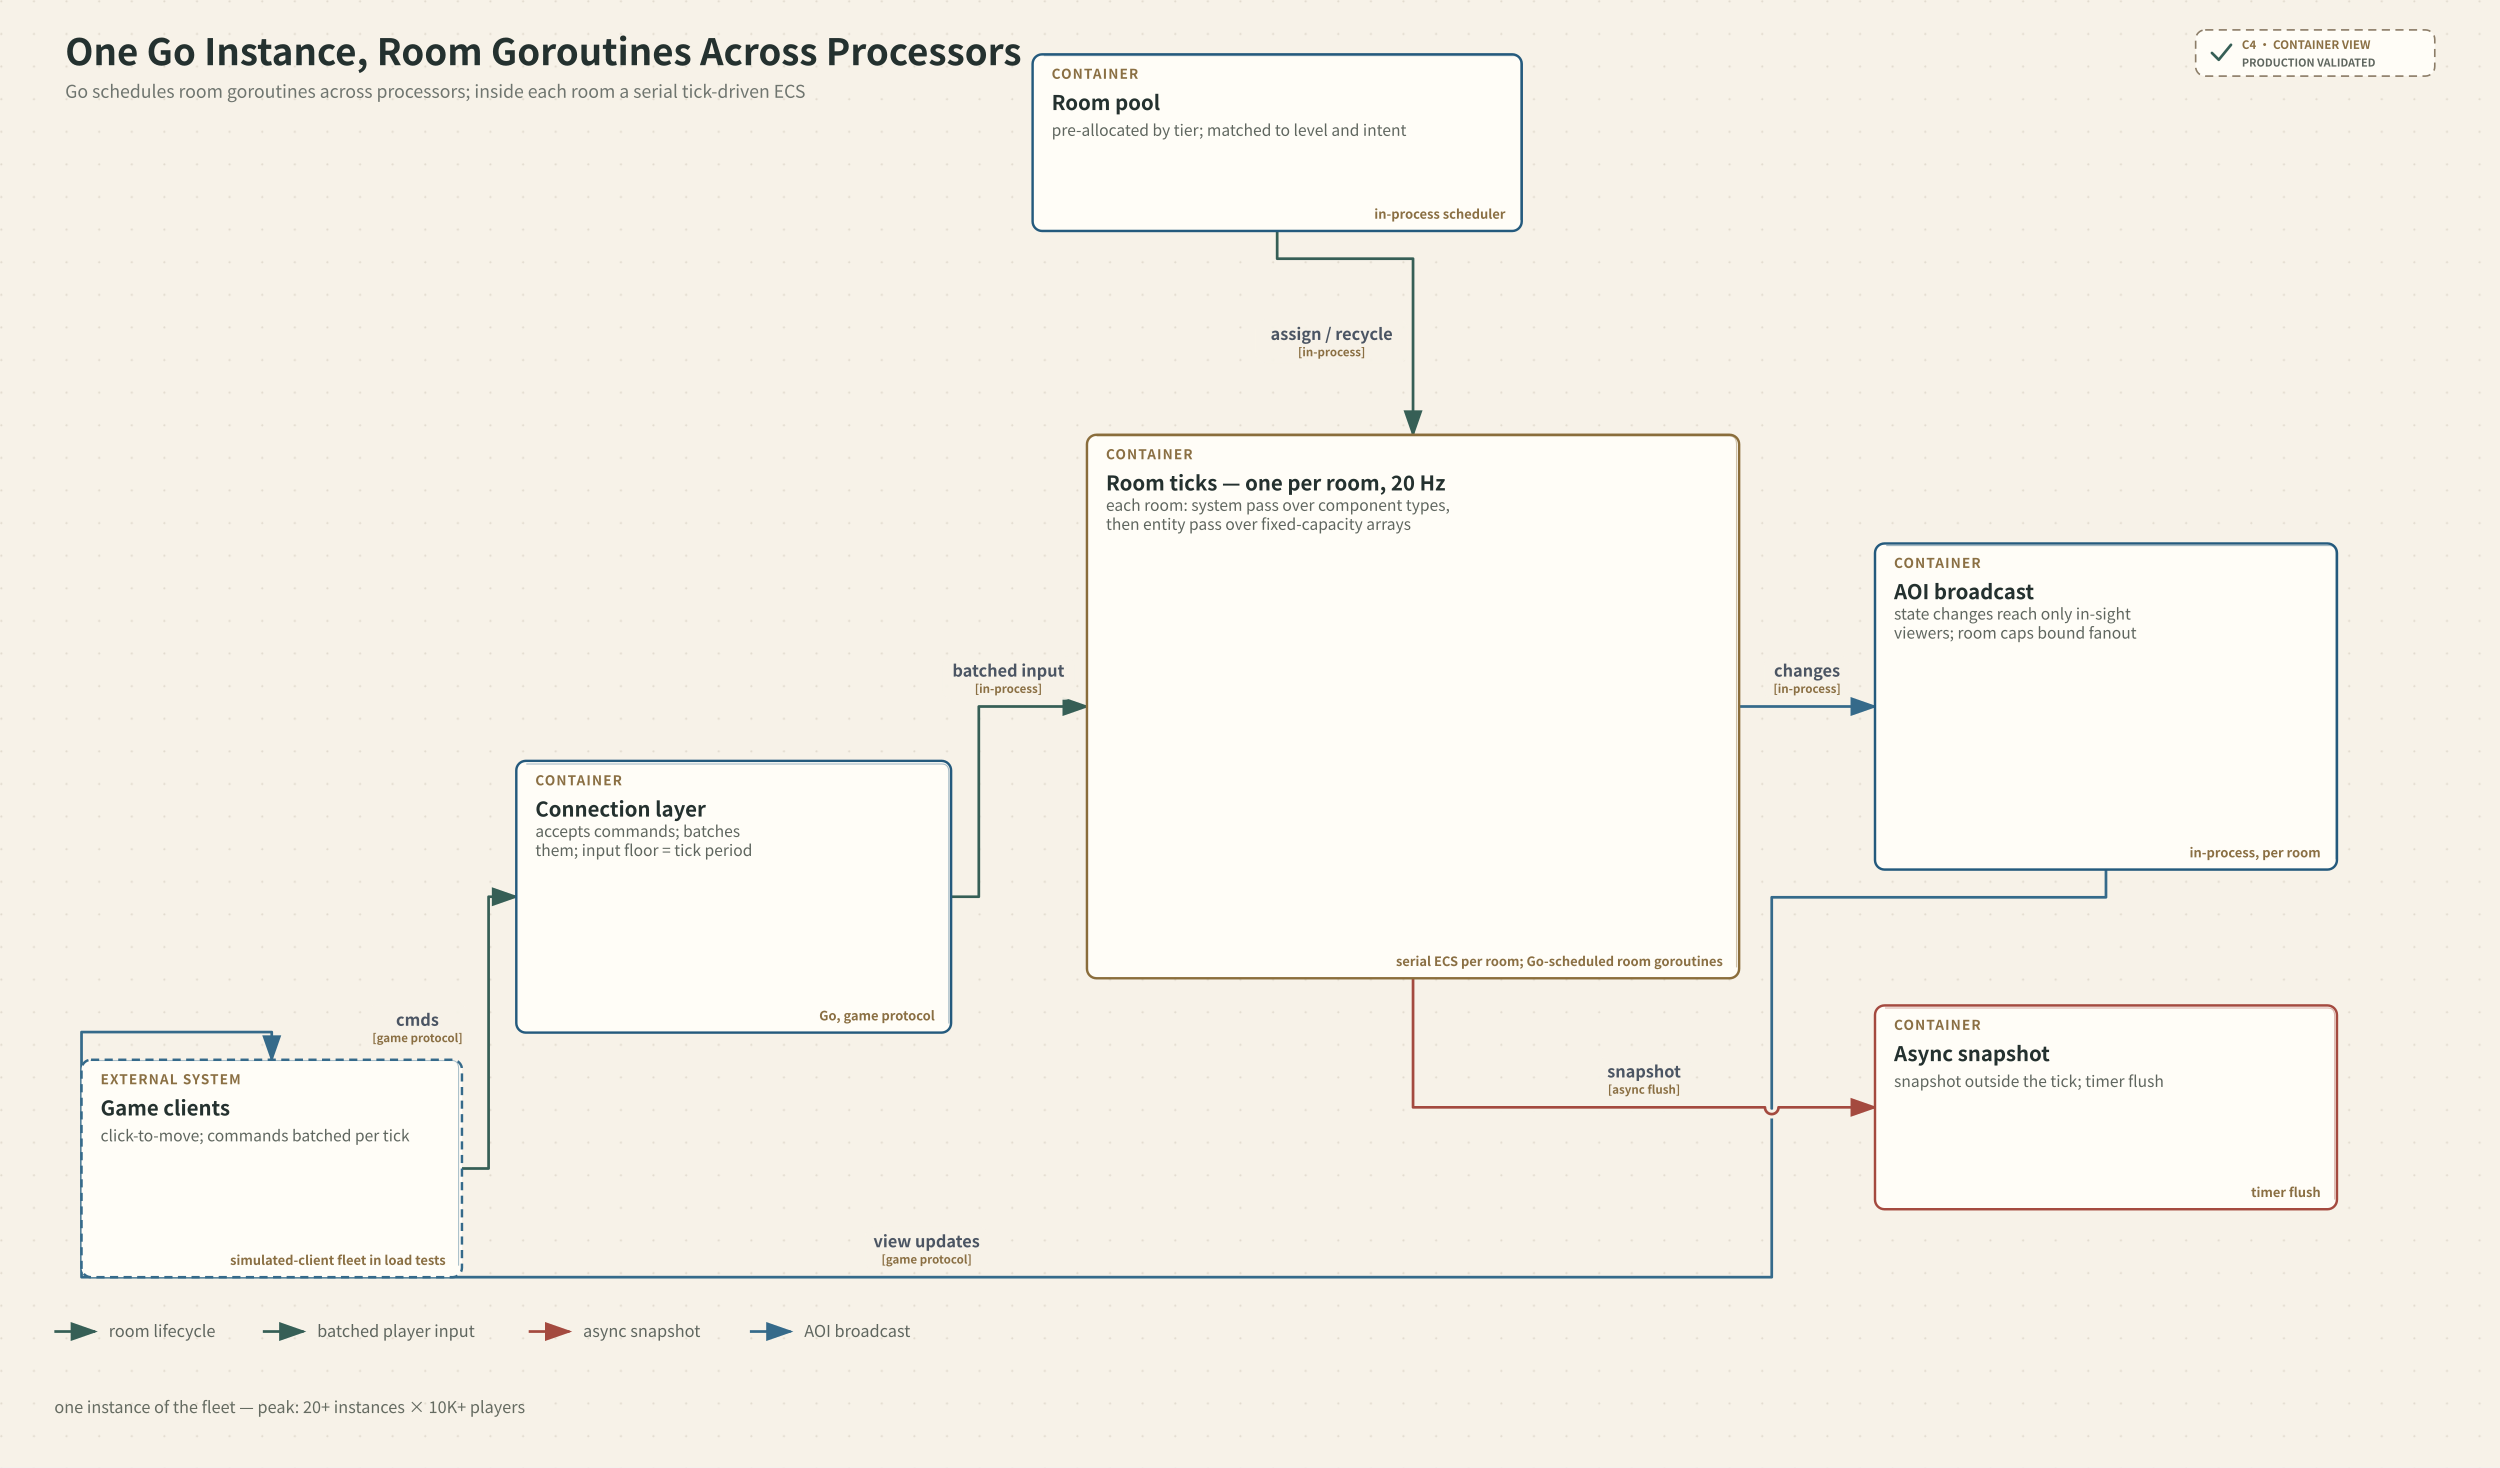
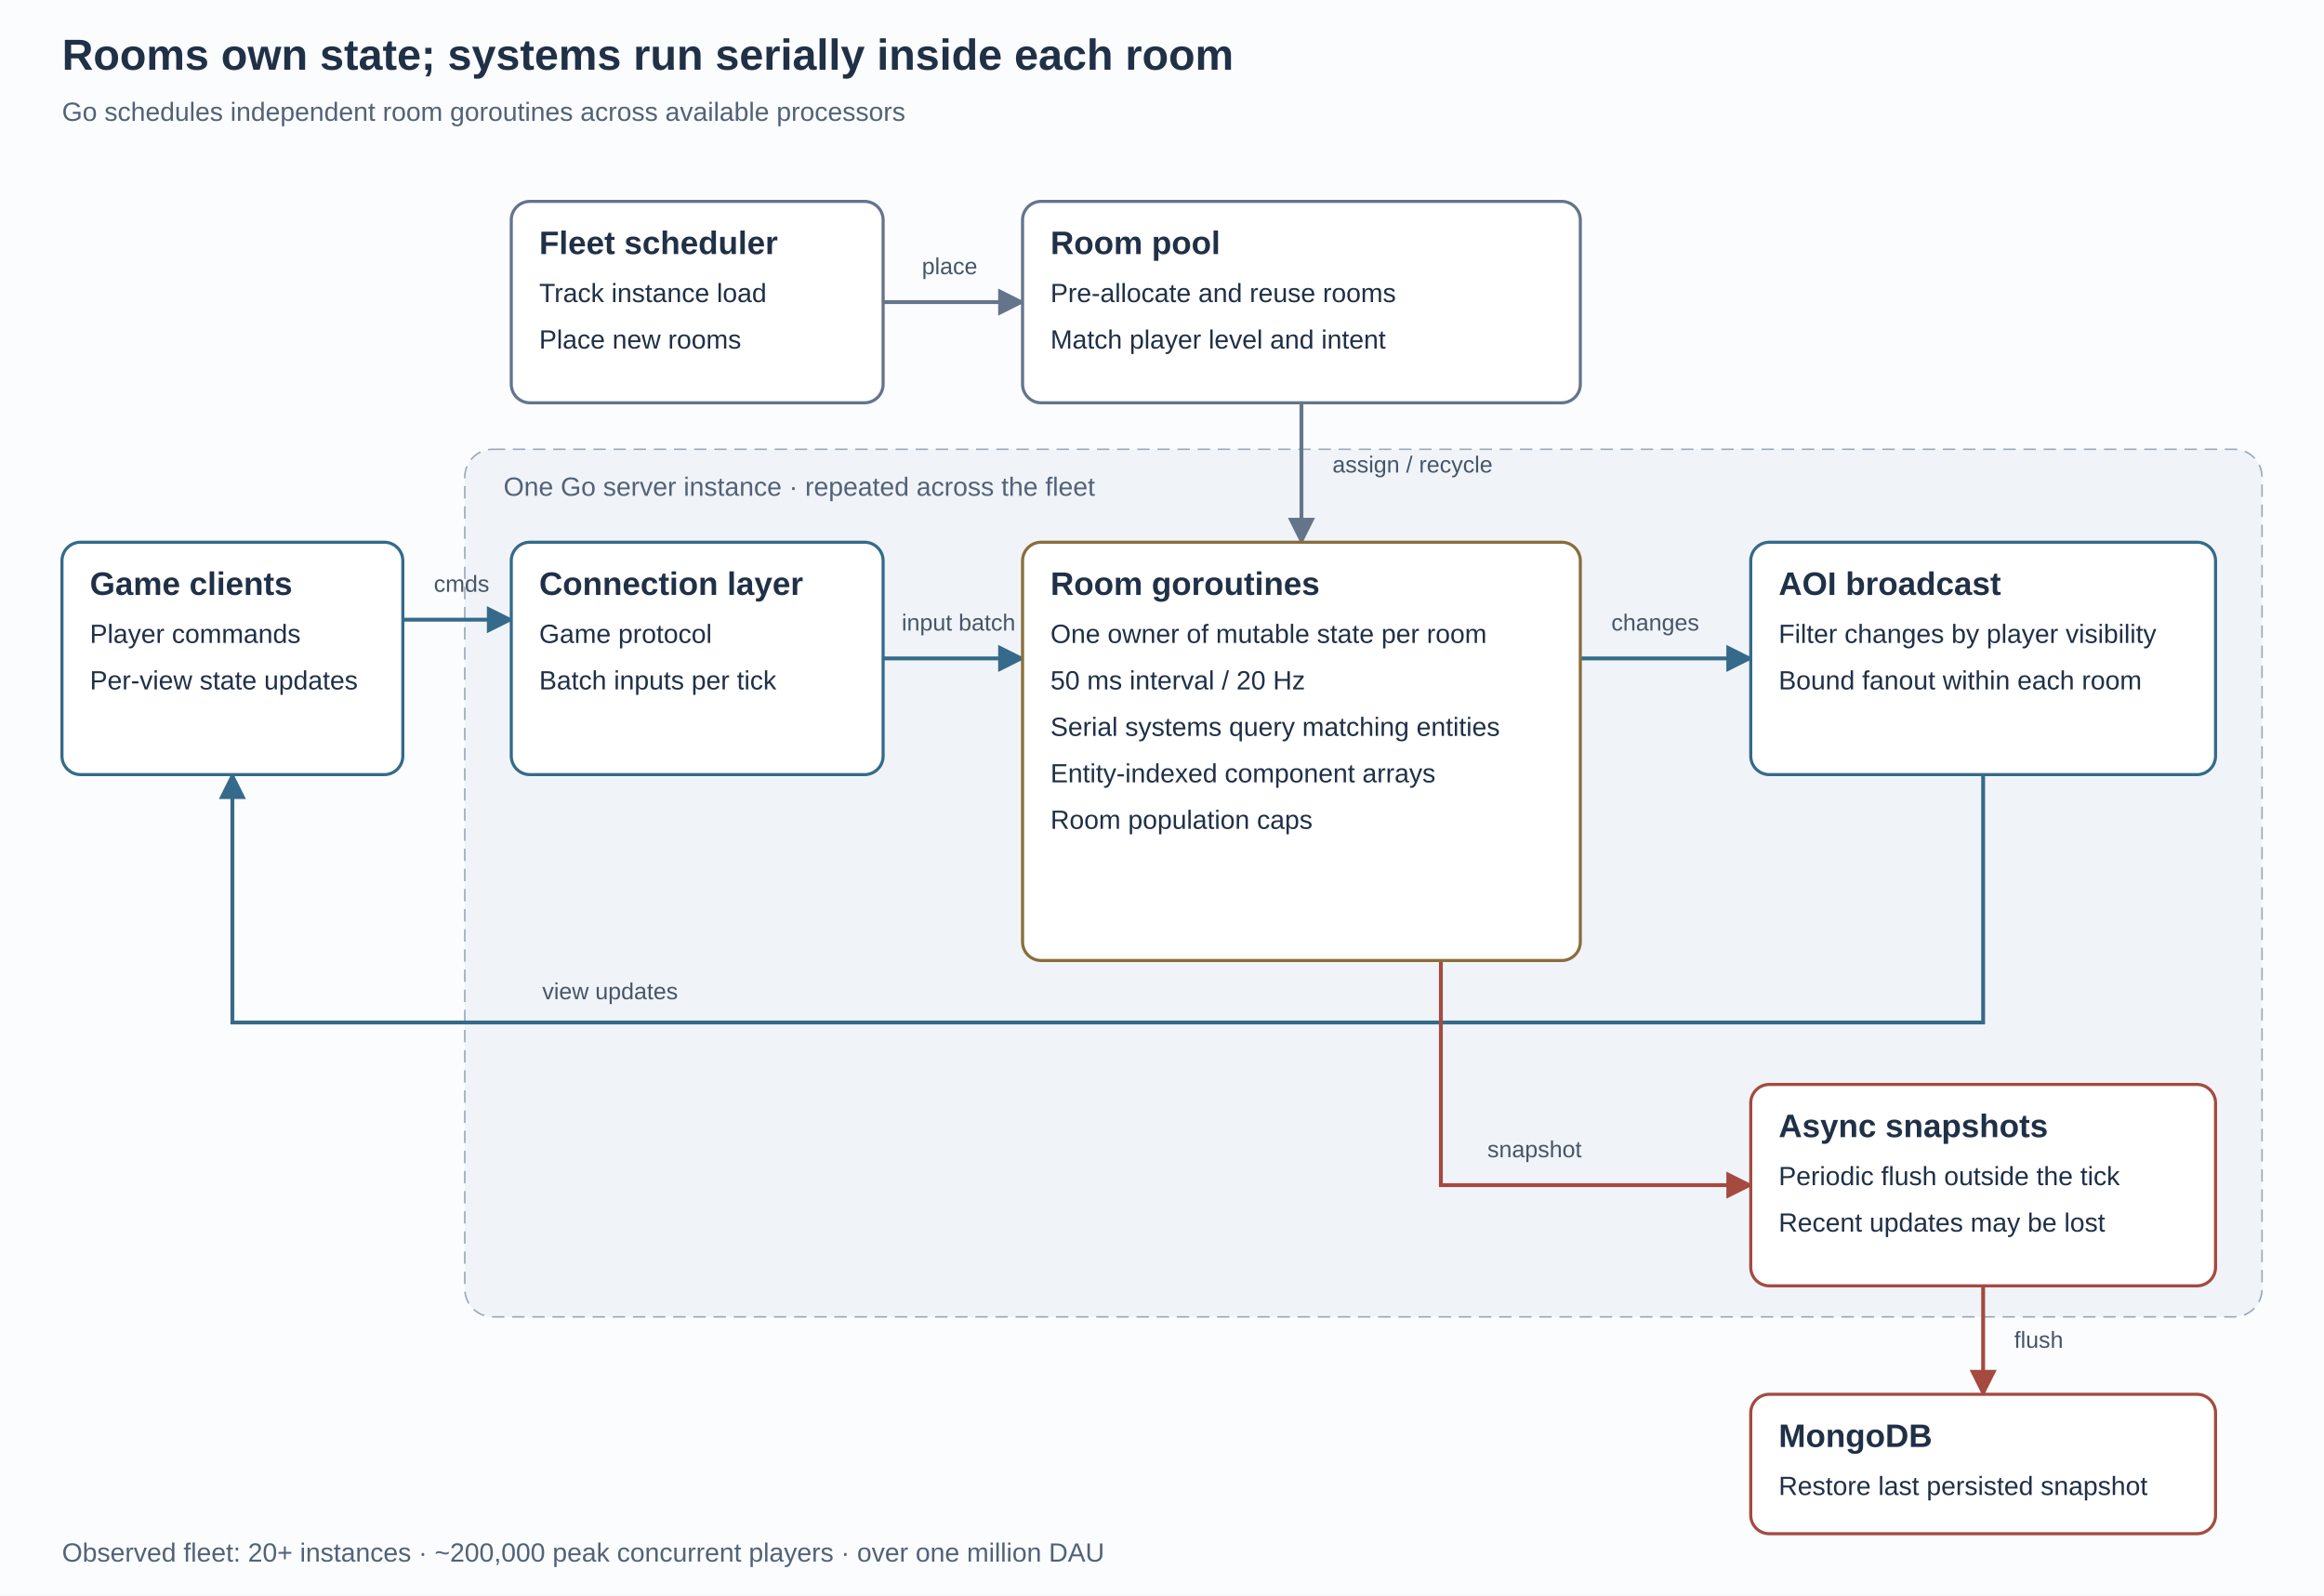
- <svg xmlns="http://www.w3.org/2000/svg" viewBox="0 0 1840 1080" width="1840" height="1080" data-generator="fireworks-tech-graph" data-schema-version="1" data-text-metrics="heuristic-v1" data-style-id="9" data-visual-theme="C4 Review Canvas" data-diagram-type="c4" data-motion-scene="" data-semantic-profile="c4-review" data-semantic-valid="true" data-quality-profile="standard" data-max-bends-per-edge="12" data-max-total-bends="100" data-max-route-stretch="5.0" data-max-bridged-crossings="8" data-min-node-gap="0.0" data-min-container-gutter="0.0" data-min-label-clearance="2.0" data-min-segment-length="0.0">
+ <svg xmlns="http://www.w3.org/2000/svg" width="1500" height="1030" viewBox="0 0 1500 1030">
  <defs>
-     <marker id="arrowA" markerWidth="10" markerHeight="7" refX="9" refY="3.5" orient="auto">
-       <polygon points="0 0, 10 3.5, 0 7" fill="#365f56" />
+     <marker id="arrow" viewBox="0 0 10 10" refX="9" refY="5" markerWidth="7" markerHeight="7" orient="auto-start-reverse">
+       <path d="M0 0 L10 5 L0 10 Z" fill="context-stroke" />
    </marker>
-     <marker id="arrowB" markerWidth="10" markerHeight="7" refX="9" refY="3.5" orient="auto">
-       <polygon points="0 0, 10 3.5, 0 7" fill="#a44a3f" />
-     </marker>
-     <marker id="arrowC" markerWidth="10" markerHeight="7" refX="9" refY="3.5" orient="auto">
-       <polygon points="0 0, 10 3.5, 0 7" fill="#356a8a" />
-     </marker>
-     <marker id="arrowE" markerWidth="10" markerHeight="7" refX="9" refY="3.5" orient="auto">
-       <polygon points="0 0, 10 3.5, 0 7" fill="#c06b35" />
-     </marker>
-     <marker id="arrowF" markerWidth="10" markerHeight="7" refX="9" refY="3.5" orient="auto">
-       <polygon points="0 0, 10 3.5, 0 7" fill="#7a5c99" />
-     </marker>
-     <marker id="arrowG" markerWidth="10" markerHeight="7" refX="9" refY="3.5" orient="auto">
-       <polygon points="0 0, 10 3.5, 0 7" fill="#b13e53" />
-     </marker>
-     <marker id="arrowH" markerWidth="10" markerHeight="7" refX="9" refY="3.5" orient="auto">
-       <polygon points="0 0, 10 3.5, 0 7" fill="#746b60" />
-     </marker>
-     <pattern id="reviewGrid" width="24" height="24" patternUnits="userSpaceOnUse">
-       <circle cx="1" cy="1" r="0.8" fill="#8c7d68" fill-opacity="0.18" />
-     </pattern>
-     <style>
-     text { font-family: 'Avenir Next', Avenir, 'Segoe UI', 'PingFang SC', 'Noto Sans CJK SC', 'Microsoft YaHei', sans-serif; }
-     .title { font-size: 27px; font-weight: 700; fill: #24312f; }
-     .subtitle { font-size: 13px; font-weight: 500; fill: #6f756f; }
-     .section { font-size: 13px; font-weight: 700; fill: #5b5144; letter-spacing: 1.4px; }
-     .section-sub { font-size: 12px; font-weight: 500; fill: #756753; }
-     .node-title { font-weight: 700; fill: #24312f; }
-     .node-sub { font-weight: 500; fill: #5f665f; }
-     .node-type { font-size: 10px; font-weight: 700; fill: #8a6f43; letter-spacing: 0.08em; }
-     .arrow-label { font-size: 12px; font-weight: 600; fill: #4b5563; }
-     .legend { font-size: 12px; font-weight: 500; fill: #5f665f; }
-     .footnote { font-size: 12px; font-weight: 500; fill: #656b61; }
-     .metric-label { font-size: 8.5px; font-weight: 700; fill: #656b61; text-transform: uppercase; }
-     .metric-value { font-size: 9.5px; font-weight: 700; fill: #24312f; }
-     </style>
  </defs>
-   <rect data-graph-role="background" width="1840.0" height="1080.0" fill="#f7f2e8" />
-   <rect data-graph-role="decoration" width="1840.0" height="1080.0" fill="url(#reviewGrid)" />
-   <text x="48.0" y="48" text-anchor="start" class="title">One Go Instance, Room Goroutines Across Processors</text>
-   <text x="48.0" y="72" text-anchor="start" class="subtitle">Go schedules room goroutines across processors; inside each room a serial tick-driven ECS</text>
-   <g id="style-signature" data-graph-role="decoration" data-style-signature="c4-review-board">
-     <rect x="1616.0" y="22.0" width="176.0" height="34.0" rx="7" fill="#fffdf7" stroke="#8c7d68" stroke-width="1.2" stroke-dasharray="6 4" />
-     <path d="M 1628.0 39.0 l 5 5 9 -11" fill="none" stroke="#365f56" stroke-width="2" stroke-linecap="round" stroke-linejoin="round" />
-     <text data-full-text="C4 · CONTAINER VIEW" x="1650.0" y="36.0" font-size="8.5" font-weight="800" fill="#8a6f43">C4 · CONTAINER VIEW</text>
-     <text data-full-text="PRODUCTION VALIDATED" x="1650.0" y="49.0" font-size="8" font-weight="700" fill="#5f665f">PRODUCTION VALIDATED</text>
+   <rect width="100%" height="100%" fill="#fbfcfe" />
+   <style>text{font-family:Arial,Helvetica,sans-serif;fill:#203047}.title{font-size:28px;font-weight:700}.sub{font-size:17px;fill:#526278}.node{font-size:21px;font-weight:700}.body{font-size:17px}.edge{font-size:15px;fill:#475569}</style>
+   <text x="40" y="45" class="title">Rooms own state; systems run serially inside each room</text>
+   <text x="40" y="78" class="sub">Go schedules independent room goroutines across available processors</text>
+   <rect x="300" y="290" width="1160" height="560" rx="18" fill="#f0f4f8" stroke="#9aa9b8" stroke-dasharray="8 5" />
+   <text x="325" y="320" class="sub">One Go server instance · repeated across the fleet</text>
+   <path id="commands" d="M 260 400 L 330 400" fill="none" stroke="#356a8a" stroke-width="2.5" marker-end="url(#arrow)" />
+   <text x="280" y="382" class="edge">cmds</text>
+   <path id="input" d="M 570 425 L 660 425" fill="none" stroke="#356a8a" stroke-width="2.5" marker-end="url(#arrow)" />
+   <text x="582" y="407" class="edge">input batch</text>
+   <path id="placement" d="M 570 195 L 660 195" fill="none" stroke="#64748b" stroke-width="2.5" marker-end="url(#arrow)" />
+   <text x="595" y="177" class="edge">place</text>
+   <path id="lifecycle" d="M 840 260 L 840 350" fill="none" stroke="#64748b" stroke-width="2.5" marker-end="url(#arrow)" />
+   <text x="860" y="305" class="edge">assign / recycle</text>
+   <path id="changes" d="M 1020 425 L 1130 425" fill="none" stroke="#356a8a" stroke-width="2.5" marker-end="url(#arrow)" />
+   <text x="1040" y="407" class="edge">changes</text>
+   <path id="updates" d="M 1280 500 L 1280 660 L 150 660 L 150 500" fill="none" stroke="#356a8a" stroke-width="2.5" marker-end="url(#arrow)" />
+   <text x="350" y="645" class="edge">view updates</text>
+   <path id="snapshot" d="M 930 620 L 930 765 L 1130 765" fill="none" stroke="#a44a3f" stroke-width="2.5" marker-end="url(#arrow)" />
+   <text x="960" y="747" class="edge">snapshot</text>
+   <path id="flush" d="M 1280 830 L 1280 900" fill="none" stroke="#a44a3f" stroke-width="2.5" marker-end="url(#arrow)" />
+   <text x="1300" y="870" class="edge">flush</text>
+   <g id="clients">
+     <rect x="40" y="350" width="220" height="150" rx="12" fill="white" stroke="#356a8a" stroke-width="2" />
+     <text x="58" y="384" class="node">Game clients</text>
+     <text x="58" y="415" class="body">Player commands</text>
+     <text x="58" y="445" class="body">Per-view state updates</text>
  </g>
-   <path id="a1-review-stroke" data-graph-role="decoration" data-owner="a1" d="M 340,860 L 359.6,860 L 359.6,660 L 380,660" fill="none" stroke="#365f56" stroke-width="0.9" stroke-dasharray="2.5,2" opacity="0.30" stroke-dashoffset="0.24" />
-   <path id="a1" data-graph-role="edge" data-edge-id="a1" data-source="clients" data-target="conn" data-edge-kind="flow" data-topic-id="" data-flow="sync" data-motion-role="" data-motion-stage="" data-motion-order="" data-protocol="game protocol" data-via="" data-critical-path-id="" data-critical-hop="" data-critical-hops="" data-critical="false" data-bends="2" data-route-stretch="1.0" data-bridges="" d="M 340,860 L 359.6,860 L 359.6,660 L 380,660" fill="none" stroke="#365f56" stroke-width="2.0" stroke-linecap="round" stroke-linejoin="round" marker-end="url(#arrowA)" />
-   <path id="a2-review-stroke" data-graph-role="decoration" data-owner="a2" d="M 700,660 L 720.4,660 L 720.4,520 L 800,520" fill="none" stroke="#365f56" stroke-width="0.9" stroke-dasharray="2.5,2" opacity="0.30" stroke-dashoffset="-0.06" />
-   <path id="a2" data-graph-role="edge" data-edge-id="a2" data-source="conn" data-target="rooms" data-edge-kind="flow" data-topic-id="" data-flow="sync" data-motion-role="" data-motion-stage="" data-motion-order="" data-protocol="in-process" data-via="" data-critical-path-id="" data-critical-hop="" data-critical-hops="" data-critical="false" data-bends="2" data-route-stretch="1.0" data-bridges="" d="M 700,660 L 720.4,660 L 720.4,520 L 800,520" fill="none" stroke="#365f56" stroke-width="2.0" stroke-linecap="round" stroke-linejoin="round" marker-end="url(#arrowA)" />
-   <path id="a4-review-stroke" data-graph-role="decoration" data-owner="a4" d="M 940,170 L 940,190.4 L 1040,190.4 L 1040,320" fill="none" stroke="#365f56" stroke-width="0.9" stroke-dasharray="2.5,2" opacity="0.30" stroke-dashoffset="1.02" />
-   <path id="a4" data-graph-role="edge" data-edge-id="a4" data-source="roompool" data-target="rooms" data-edge-kind="flow" data-topic-id="" data-flow="control" data-motion-role="" data-motion-stage="" data-motion-order="" data-protocol="in-process" data-via="" data-critical-path-id="" data-critical-hop="" data-critical-hops="" data-critical="false" data-bends="2" data-route-stretch="1.0" data-bridges="" d="M 940,170 L 940,190.4 L 1040,190.4 L 1040,320" fill="none" stroke="#365f56" stroke-width="2.0" stroke-linecap="round" stroke-linejoin="round" marker-end="url(#arrowA)" />
-   <path id="a6-review-stroke" data-graph-role="decoration" data-owner="a6" d="M 1280,520 L 1380,520" fill="none" stroke="#356a8a" stroke-width="0.9" stroke-dasharray="2.5,2" opacity="0.30" stroke-dashoffset="0.22" />
-   <path id="a6" data-graph-role="edge" data-edge-id="a6" data-source="rooms" data-target="aoi" data-edge-kind="flow" data-topic-id="" data-flow="read" data-motion-role="" data-motion-stage="" data-motion-order="" data-protocol="in-process" data-via="" data-critical-path-id="" data-critical-hop="" data-critical-hops="" data-critical="false" data-bends="0" data-route-stretch="1.0" data-bridges="" d="M 1280,520 L 1380,520" fill="none" stroke="#356a8a" stroke-width="2.0" stroke-linecap="round" stroke-linejoin="round" marker-end="url(#arrowC)" />
-   <path id="a8-review-stroke" data-graph-role="decoration" data-owner="a8" d="M 1550,640 L 1550,660.4 L 1304,660.4 L 1304,940 L 60,940 L 60,759.6 L 200,759.6 L 200,780" fill="none" stroke="#356a8a" stroke-width="0.9" stroke-dasharray="2.5,2" opacity="0.30" stroke-dashoffset="0.49" />
-   <path id="a8" data-graph-role="edge" data-edge-id="a8" data-source="aoi" data-target="clients" data-edge-kind="flow" data-topic-id="" data-flow="read" data-motion-role="" data-motion-stage="" data-motion-order="" data-protocol="game protocol" data-via="" data-critical-path-id="" data-critical-hop="" data-critical-hops="" data-critical="false" data-bends="6" data-route-stretch="1.43" data-bridges="" d="M 1550,640 L 1550,660.4 L 1304,660.4 L 1304,940 L 60,940 L 60,759.6 L 200,759.6 L 200,780" fill="none" stroke="#356a8a" stroke-width="2.0" stroke-linecap="round" stroke-linejoin="round" marker-end="url(#arrowC)" />
-   <path id="a9-bridge-mask" data-graph-role="bridge-mask" data-owner="a9" d="M 1040,720 L 1040,815 L 1299,815 A 5 5 0 0 0 1309,815 L 1380,815" fill="none" stroke="#f7f2e8" stroke-width="6.5" stroke-linecap="round" stroke-linejoin="round" />
-   <path id="a9-review-stroke" data-graph-role="decoration" data-owner="a9" d="M 1040,720 L 1040,815 L 1299,815 A 5 5 0 0 0 1309,815 L 1380,815" fill="none" stroke="#a44a3f" stroke-width="0.9" stroke-dasharray="2.5,2" opacity="0.30" stroke-dashoffset="1.01" />
-   <path id="a9" data-graph-role="edge" data-edge-id="a9" data-source="rooms" data-target="persist" data-edge-kind="flow" data-topic-id="" data-flow="write" data-motion-role="" data-motion-stage="" data-motion-order="" data-protocol="async flush" data-via="" data-critical-path-id="" data-critical-hop="" data-critical-hops="" data-critical="false" data-bends="1" data-route-stretch="1.0" data-bridges="1304,815" d="M 1040,720 L 1040,815 L 1299,815 A 5 5 0 0 0 1309,815 L 1380,815" fill="none" stroke="#a44a3f" stroke-width="2.0" stroke-linecap="round" stroke-linejoin="round" marker-end="url(#arrowB)" />
-   <g id="node-clients" data-graph-role="node" data-node-id="clients" data-semantic-role="external_system" data-motion-role="" data-motion-stage="" data-motion-order="" data-parent="" data-deployment-id="" data-topic-id="" data-span-id="" data-station-order="" data-status="" data-start-ms="" data-duration-ms="" data-parent-span="" data-graph-bounds="60,780,340,940">
-     <rect x="60.0" y="780.0" width="280.0" height="160.0" rx="7" fill="#fffdf7" stroke="#356a8a" stroke-width="1.8" stroke-dasharray="6 4" />
-     <path data-graph-role="decoration" d="M 66.513 780.522 H 332.513 Q 337.513 780.522 337.513 786.522 V 931.522" fill="none" stroke="#356a8a" stroke-width="0.8" opacity="0.42" />
-     <text data-text-role="type" data-full-text="EXTERNAL SYSTEM" data-text-max-width="252.0" x="74.0" y="798.0" class="node-type" font-size="10.0">EXTERNAL SYSTEM</text>
-     <text data-text-role="title" data-full-text="Game clients" data-text-max-width="252.0" x="74.0" y="821.0" class="node-title" font-size="15" text-anchor="start">Game clients</text>
-     <text data-text-role="description" data-line="1" data-full-text="click-to-move; commands batched per tick" x="74.0" y="840.0" class="node-sub" font-size="11.5" text-anchor="start">click-to-move; commands batched per tick</text>
-     <text data-text-role="technology" data-full-text="simulated-client fleet in load tests" data-text-max-width="256.0" x="328.0" y="931.0" text-anchor="end" font-size="9.5" font-weight="700" fill="#8a6f43">simulated-client fleet in load tests</text>
+   <g id="conn">
+     <rect x="330" y="350" width="240" height="150" rx="12" fill="white" stroke="#356a8a" stroke-width="2" />
+     <text x="348" y="384" class="node">Connection layer</text>
+     <text x="348" y="415" class="body">Game protocol</text>
+     <text x="348" y="445" class="body">Batch inputs per tick</text>
  </g>
-   <g id="node-conn" data-graph-role="node" data-node-id="conn" data-semantic-role="container" data-motion-role="" data-motion-stage="" data-motion-order="" data-parent="" data-deployment-id="" data-topic-id="" data-span-id="" data-station-order="" data-status="" data-start-ms="" data-duration-ms="" data-parent-span="" data-graph-bounds="380,560,700,760">
-     <rect x="380.0" y="560.0" width="320.0" height="200.0" rx="7" fill="#fffdf7" stroke="#245a7d" stroke-width="1.8" />
-     <path data-graph-role="decoration" d="M 387.335 562.312 H 693.335 Q 698.335 562.312 698.335 568.312 V 753.312" fill="none" stroke="#245a7d" stroke-width="0.8" opacity="0.42" />
-     <text data-text-role="type" data-full-text="CONTAINER" data-text-max-width="292.0" x="394.0" y="578.0" class="node-type" font-size="10.0">CONTAINER</text>
-     <text data-text-role="title" data-full-text="Connection layer" data-text-max-width="292.0" x="394.0" y="601.0" class="node-title" font-size="15" text-anchor="start">Connection layer</text>
-     <text data-text-role="description" data-line="1" data-full-text="accepts commands; batches them; input floor = tick period" x="394.0" y="616.0" class="node-sub" font-size="11.5" text-anchor="start">accepts commands; batches</text>
-     <text data-text-role="description" data-line="2" data-full-text="accepts commands; batches them; input floor = tick period" x="394.0" y="630.0" class="node-sub" font-size="11.5" text-anchor="start">them; input floor = tick period</text>
-     <text data-text-role="technology" data-full-text="Go, game protocol" data-text-max-width="296.0" x="688.0" y="751.0" text-anchor="end" font-size="9.5" font-weight="700" fill="#8a6f43">Go, game protocol</text>
+   <g id="scheduler">
+     <rect x="330" y="130" width="240" height="130" rx="12" fill="white" stroke="#64748b" stroke-width="2" />
+     <text x="348" y="164" class="node">Fleet scheduler</text>
+     <text x="348" y="195" class="body">Track instance load</text>
+     <text x="348" y="225" class="body">Place new rooms</text>
  </g>
-   <g id="node-roompool" data-graph-role="node" data-node-id="roompool" data-semantic-role="container" data-motion-role="" data-motion-stage="" data-motion-order="" data-parent="" data-deployment-id="" data-topic-id="" data-span-id="" data-station-order="" data-status="" data-start-ms="" data-duration-ms="" data-parent-span="" data-graph-bounds="760,40,1120,170">
-     <rect x="760.0" y="40.0" width="360.0" height="130.0" rx="7" fill="#fffdf7" stroke="#245a7d" stroke-width="1.8" />
-     <path data-graph-role="decoration" d="M 768.28 40.97 H 1114.28 Q 1119.28 40.97 1119.28 46.97 V 161.97" fill="none" stroke="#245a7d" stroke-width="0.8" opacity="0.42" />
-     <text data-text-role="type" data-full-text="CONTAINER" data-text-max-width="332.0" x="774.0" y="58.0" class="node-type" font-size="10.0">CONTAINER</text>
-     <text data-text-role="title" data-full-text="Room pool" data-text-max-width="332.0" x="774.0" y="81.0" class="node-title" font-size="15" text-anchor="start">Room pool</text>
-     <text data-text-role="description" data-line="1" data-full-text="pre-allocated by tier; matched to level and intent" x="774.0" y="100.0" class="node-sub" font-size="11.5" text-anchor="start">pre-allocated by tier; matched to level and intent</text>
-     <text data-text-role="technology" data-full-text="in-process scheduler" data-text-max-width="336.0" x="1108.0" y="161.0" text-anchor="end" font-size="9.5" font-weight="700" fill="#8a6f43">in-process scheduler</text>
+   <g id="pool">
+     <rect x="660" y="130" width="360" height="130" rx="12" fill="white" stroke="#64748b" stroke-width="2" />
+     <text x="678" y="164" class="node">Room pool</text>
+     <text x="678" y="195" class="body">Pre-allocate and reuse rooms</text>
+     <text x="678" y="225" class="body">Match player level and intent</text>
  </g>
-   <g id="node-aoi" data-graph-role="node" data-node-id="aoi" data-semantic-role="container" data-motion-role="" data-motion-stage="" data-motion-order="" data-parent="" data-deployment-id="" data-topic-id="" data-span-id="" data-station-order="" data-status="" data-start-ms="" data-duration-ms="" data-parent-span="" data-graph-bounds="1380,400,1720,640">
-     <rect x="1380.0" y="400.0" width="340.0" height="240.0" rx="7" fill="#fffdf7" stroke="#245a7d" stroke-width="1.8" />
-     <path data-graph-role="decoration" d="M 1388.282 401.533 H 1714.282 Q 1719.282 401.533 1719.282 407.533 V 632.533" fill="none" stroke="#245a7d" stroke-width="0.8" opacity="0.42" />
-     <text data-text-role="type" data-full-text="CONTAINER" data-text-max-width="312.0" x="1394.0" y="418.0" class="node-type" font-size="10.0">CONTAINER</text>
-     <text data-text-role="title" data-full-text="AOI broadcast" data-text-max-width="312.0" x="1394.0" y="441.0" class="node-title" font-size="15" text-anchor="start">AOI broadcast</text>
-     <text data-text-role="description" data-line="1" data-full-text="state changes reach only in-sight viewers; room caps bound fanout" x="1394.0" y="456.0" class="node-sub" font-size="11.5" text-anchor="start">state changes reach only in-sight</text>
-     <text data-text-role="description" data-line="2" data-full-text="state changes reach only in-sight viewers; room caps bound fanout" x="1394.0" y="470.0" class="node-sub" font-size="11.5" text-anchor="start">viewers; room caps bound fanout</text>
-     <text data-text-role="technology" data-full-text="in-process, per room" data-text-max-width="316.0" x="1708.0" y="631.0" text-anchor="end" font-size="9.5" font-weight="700" fill="#8a6f43">in-process, per room</text>
+   <g id="rooms">
+     <rect x="660" y="350" width="360" height="270" rx="12" fill="white" stroke="#8a6d3b" stroke-width="2" />
+     <text x="678" y="384" class="node">Room goroutines</text>
+     <text x="678" y="415" class="body">One owner of mutable state per room</text>
+     <text x="678" y="445" class="body">50 ms interval / 20 Hz</text>
+     <text x="678" y="475" class="body">Serial systems query matching entities</text>
+     <text x="678" y="505" class="body">Entity-indexed component arrays</text>
+     <text x="678" y="535" class="body">Room population caps</text>
  </g>
-   <g id="node-persist" data-graph-role="node" data-node-id="persist" data-semantic-role="container" data-motion-role="" data-motion-stage="" data-motion-order="" data-parent="" data-deployment-id="" data-topic-id="" data-span-id="" data-station-order="" data-status="" data-start-ms="" data-duration-ms="" data-parent-span="" data-graph-bounds="1380,740,1720,890">
-     <rect x="1380.0" y="740.0" width="340.0" height="150.0" rx="7" fill="#fffdf7" stroke="#a44a3f" stroke-width="1.8" />
-     <path data-graph-role="decoration" d="M 1387.342 741.888 H 1713.342 Q 1718.342 741.888 1718.342 747.888 V 882.888" fill="none" stroke="#a44a3f" stroke-width="0.8" opacity="0.42" />
-     <text data-text-role="type" data-full-text="CONTAINER" data-text-max-width="312.0" x="1394.0" y="758.0" class="node-type" font-size="10.0">CONTAINER</text>
-     <text data-text-role="title" data-full-text="Async snapshot" data-text-max-width="312.0" x="1394.0" y="781.0" class="node-title" font-size="15" text-anchor="start">Async snapshot</text>
-     <text data-text-role="description" data-line="1" data-full-text="snapshot outside the tick; timer flush" x="1394.0" y="800.0" class="node-sub" font-size="11.5" text-anchor="start">snapshot outside the tick; timer flush</text>
-     <text data-text-role="technology" data-full-text="timer flush" data-text-max-width="316.0" x="1708.0" y="881.0" text-anchor="end" font-size="9.5" font-weight="700" fill="#8a6f43">timer flush</text>
+   <g id="aoi">
+     <rect x="1130" y="350" width="300" height="150" rx="12" fill="white" stroke="#356a8a" stroke-width="2" />
+     <text x="1148" y="384" class="node">AOI broadcast</text>
+     <text x="1148" y="415" class="body">Filter changes by player visibility</text>
+     <text x="1148" y="445" class="body">Bound fanout within each room</text>
  </g>
-   <g id="node-rooms" data-graph-role="node" data-node-id="rooms" data-semantic-role="container" data-motion-role="" data-motion-stage="" data-motion-order="" data-parent="" data-deployment-id="" data-topic-id="" data-span-id="" data-station-order="" data-status="" data-start-ms="" data-duration-ms="" data-parent-span="" data-graph-bounds="800,320,1280,720">
-     <rect x="800.0" y="320.0" width="480.0" height="400.0" rx="7" fill="#fffdf7" stroke="#8a6d3b" stroke-width="1.8" />
-     <path data-graph-role="decoration" d="M 807.068 320.992 H 1273.068 Q 1278.068 320.992 1278.068 326.992 V 711.992" fill="none" stroke="#8a6d3b" stroke-width="0.8" opacity="0.42" />
-     <text data-text-role="type" data-full-text="CONTAINER" data-text-max-width="452.0" x="814.0" y="338.0" class="node-type" font-size="10.0">CONTAINER</text>
-     <text data-text-role="title" data-full-text="Room ticks — one per room, 20 Hz" data-text-max-width="452.0" x="814.0" y="361.0" class="node-title" font-size="15" text-anchor="start">Room ticks — one per room, 20 Hz</text>
-     <text data-text-role="description" data-line="1" data-full-text="each room: system pass over component types, then entity pass over fixed-capacity arrays" x="814.0" y="376.0" class="node-sub" font-size="11.5" text-anchor="start">each room: system pass over component types,</text>
-     <text data-text-role="description" data-line="2" data-full-text="each room: system pass over component types, then entity pass over fixed-capacity arrays" x="814.0" y="390.0" class="node-sub" font-size="11.5" text-anchor="start">then entity pass over fixed-capacity arrays</text>
-     <text data-text-role="technology" data-full-text="serial ECS per room; Go-scheduled room goroutines" data-text-max-width="456.0" x="1268.0" y="711.0" text-anchor="end" font-size="9.5" font-weight="700" fill="#8a6f43">serial ECS per room; Go-scheduled room goroutines</text>
+   <g id="snapshot">
+     <rect x="1130" y="700" width="300" height="130" rx="12" fill="white" stroke="#a44a3f" stroke-width="2" />
+     <text x="1148" y="734" class="node">Async snapshots</text>
+     <text x="1148" y="765" class="body">Periodic flush outside the tick</text>
+     <text x="1148" y="795" class="body">Recent updates may be lost</text>
  </g>
-   <g id="a1-label" data-graph-role="label" data-owner="a1" data-graph-bounds="269.24,740,345.25,772">
-     <rect x="269.24" y="740.0" width="76.01" height="32" rx="7" fill="#f7f2e8" opacity="0.94" />
-     <text x="307.24" y="755.0" text-anchor="middle" class="arrow-label" font-size="11.5">cmds</text>
-     <text x="307.24" y="767.0" text-anchor="middle" font-size="8.5" font-weight="800" fill="#8a6f43">[game protocol]</text>
+   <g id="mongo">
+     <rect x="1130" y="900" width="300" height="90" rx="12" fill="white" stroke="#a44a3f" stroke-width="2" />
+     <text x="1148" y="934" class="node">MongoDB</text>
+     <text x="1148" y="965" class="body">Restore last persisted snapshot</text>
  </g>
-   <g id="a2-label" data-graph-role="label" data-owner="a2" data-graph-bounds="693.61,483,790.8,515">
-     <rect x="693.61" y="483.0" width="97.19" height="32" rx="7" fill="#f7f2e8" opacity="0.94" />
-     <text x="742.2" y="498.0" text-anchor="middle" class="arrow-label" font-size="11.5">batched input</text>
-     <text x="742.2" y="510.0" text-anchor="middle" font-size="8.5" font-weight="800" fill="#8a6f43">[in-process]</text>
-   </g>
-   <g id="a4-label" data-graph-role="label" data-owner="a4" data-graph-bounds="924.24,235.2,1035.92,267.2">
-     <rect x="924.24" y="235.2" width="111.68" height="32" rx="7" fill="#f7f2e8" opacity="0.94" />
-     <text x="980.08" y="250.2" text-anchor="middle" class="arrow-label" font-size="11.5">assign / recycle</text>
-     <text x="980.08" y="262.2" text-anchor="middle" font-size="8.5" font-weight="800" fill="#8a6f43">[in-process]</text>
-   </g>
-   <g id="a6-label" data-graph-role="label" data-owner="a6" data-graph-bounds="1298.45,483,1361.54,515">
-     <rect x="1298.45" y="483.0" width="63.09" height="32" rx="7" fill="#f7f2e8" opacity="0.94" />
-     <text x="1330.0" y="498.0" text-anchor="middle" class="arrow-label" font-size="11.5">changes</text>
-     <text x="1330.0" y="510.0" text-anchor="middle" font-size="8.5" font-weight="800" fill="#8a6f43">[in-process]</text>
-   </g>
-   <g id="a8-label" data-graph-role="label" data-owner="a8" data-graph-bounds="636.74,903,727.26,935">
-     <rect x="636.74" y="903.0" width="90.52" height="32" rx="7" fill="#f7f2e8" opacity="0.94" />
-     <text x="682.0" y="918.0" text-anchor="middle" class="arrow-label" font-size="11.5">view updates</text>
-     <text x="682.0" y="930.0" text-anchor="middle" font-size="8.5" font-weight="800" fill="#8a6f43">[game protocol]</text>
-   </g>
-   <g id="a9-label" data-graph-role="label" data-owner="a9" data-graph-bounds="1175.32,778,1244.68,810">
-     <rect x="1175.32" y="778.0" width="69.36" height="32" rx="7" fill="#f7f2e8" opacity="0.94" />
-     <text x="1210.0" y="793.0" text-anchor="middle" class="arrow-label" font-size="11.5">snapshot</text>
-     <text x="1210.0" y="805.0" text-anchor="middle" font-size="8.5" font-weight="800" fill="#8a6f43">[async flush]</text>
-   </g>
-   <g id="legend" data-graph-role="legend">
-     <rect id="legend-zone" data-graph-role="reserved" data-reserved-kind="legend" x="30" y="966" width="666.64" height="46" rx="10" fill="none" stroke="none" />
-     <line data-graph-role="decoration" x1="40.0" y1="980.0" x2="70.0" y2="980.0" stroke="#365f56" stroke-width="2.0" marker-end="url(#arrowA)" />
-     <text data-graph-role="decoration" x="80.0" y="984.0" class="legend">room lifecycle</text>
-     <line data-graph-role="decoration" x1="193.44" y1="980.0" x2="223.44" y2="980.0" stroke="#365f56" stroke-width="2.0" marker-end="url(#arrowA)" />
-     <text data-graph-role="decoration" x="233.44" y="984.0" class="legend">batched player input</text>
-     <line data-graph-role="decoration" x1="389.12" y1="980.0" x2="419.12" y2="980.0" stroke="#a44a3f" stroke-width="2.0" marker-end="url(#arrowB)" />
-     <text data-graph-role="decoration" x="429.12" y="984.0" class="legend">async snapshot</text>
-     <line data-graph-role="decoration" x1="551.92" y1="980.0" x2="581.92" y2="980.0" stroke="#356a8a" stroke-width="2.0" marker-end="url(#arrowC)" />
-     <text data-graph-role="decoration" x="591.92" y="984.0" class="legend">AOI broadcast</text>
-   </g>
-   <g id="footer" data-graph-role="reserved" data-graph-bounds="40,1028,474,1044">
-     <text x="40.0" y="1040.0" class="footnote">one instance of the fleet — peak: 20+ instances × 10K+ players</text>
-   </g>
+   <text x="40" y="1008" class="sub">Observed fleet: 20+ instances · ~200,000 peak concurrent players · over one million DAU</text>
</svg>
